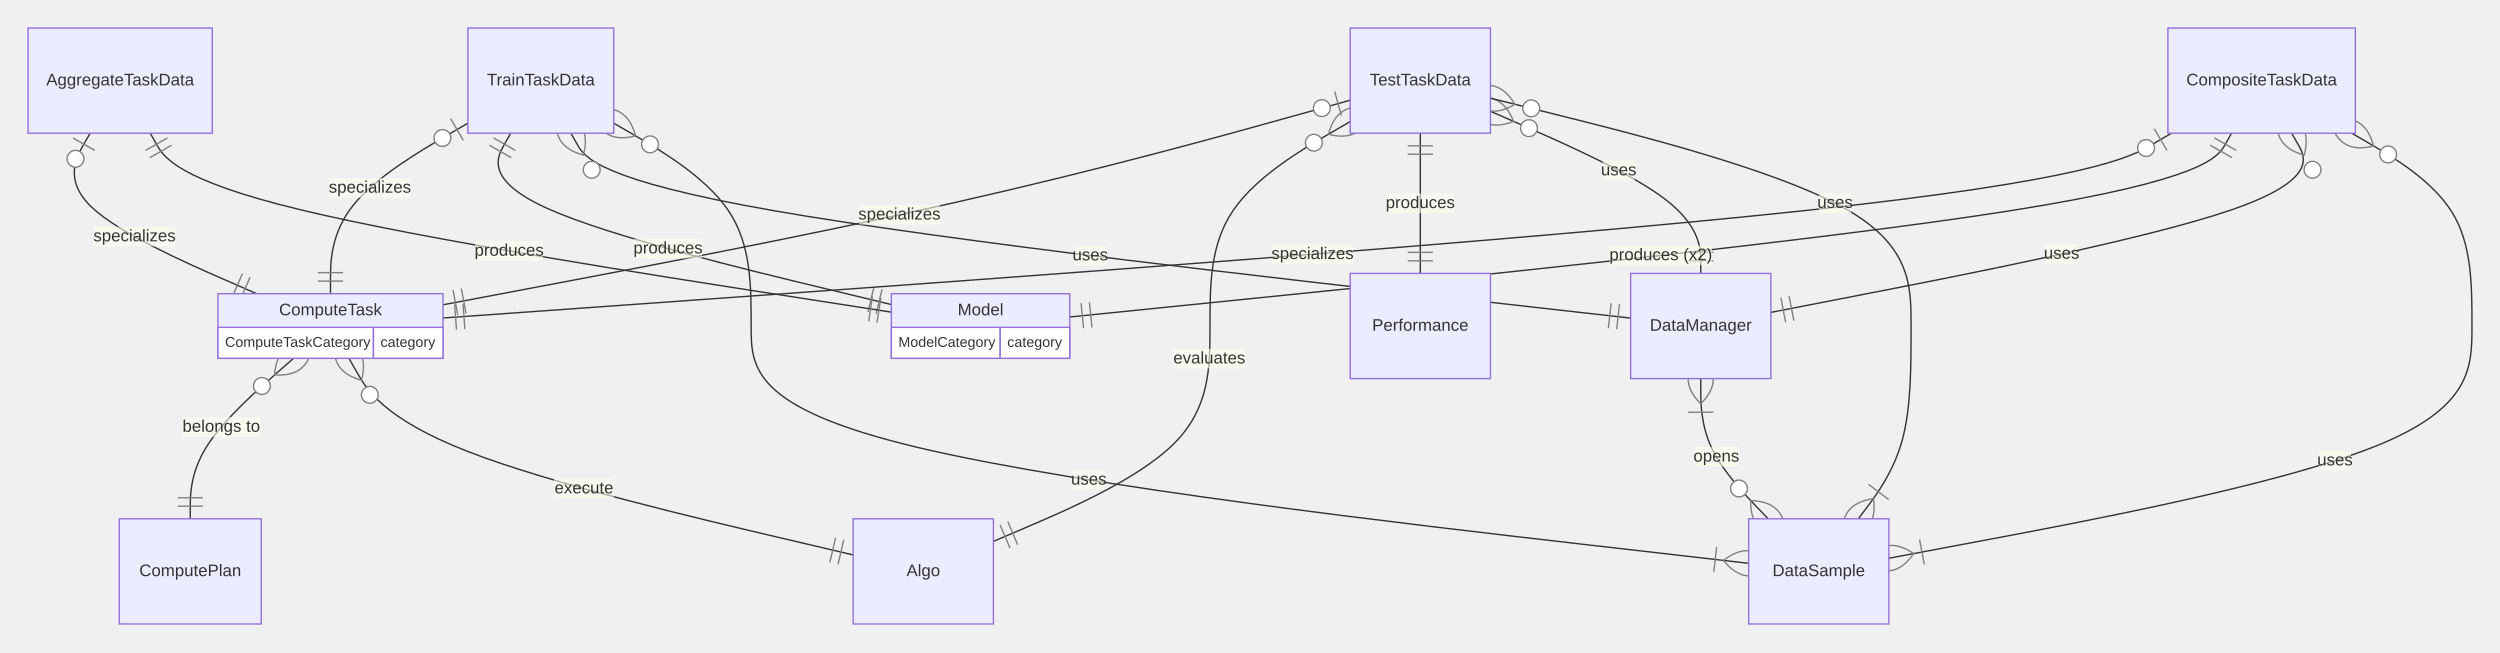
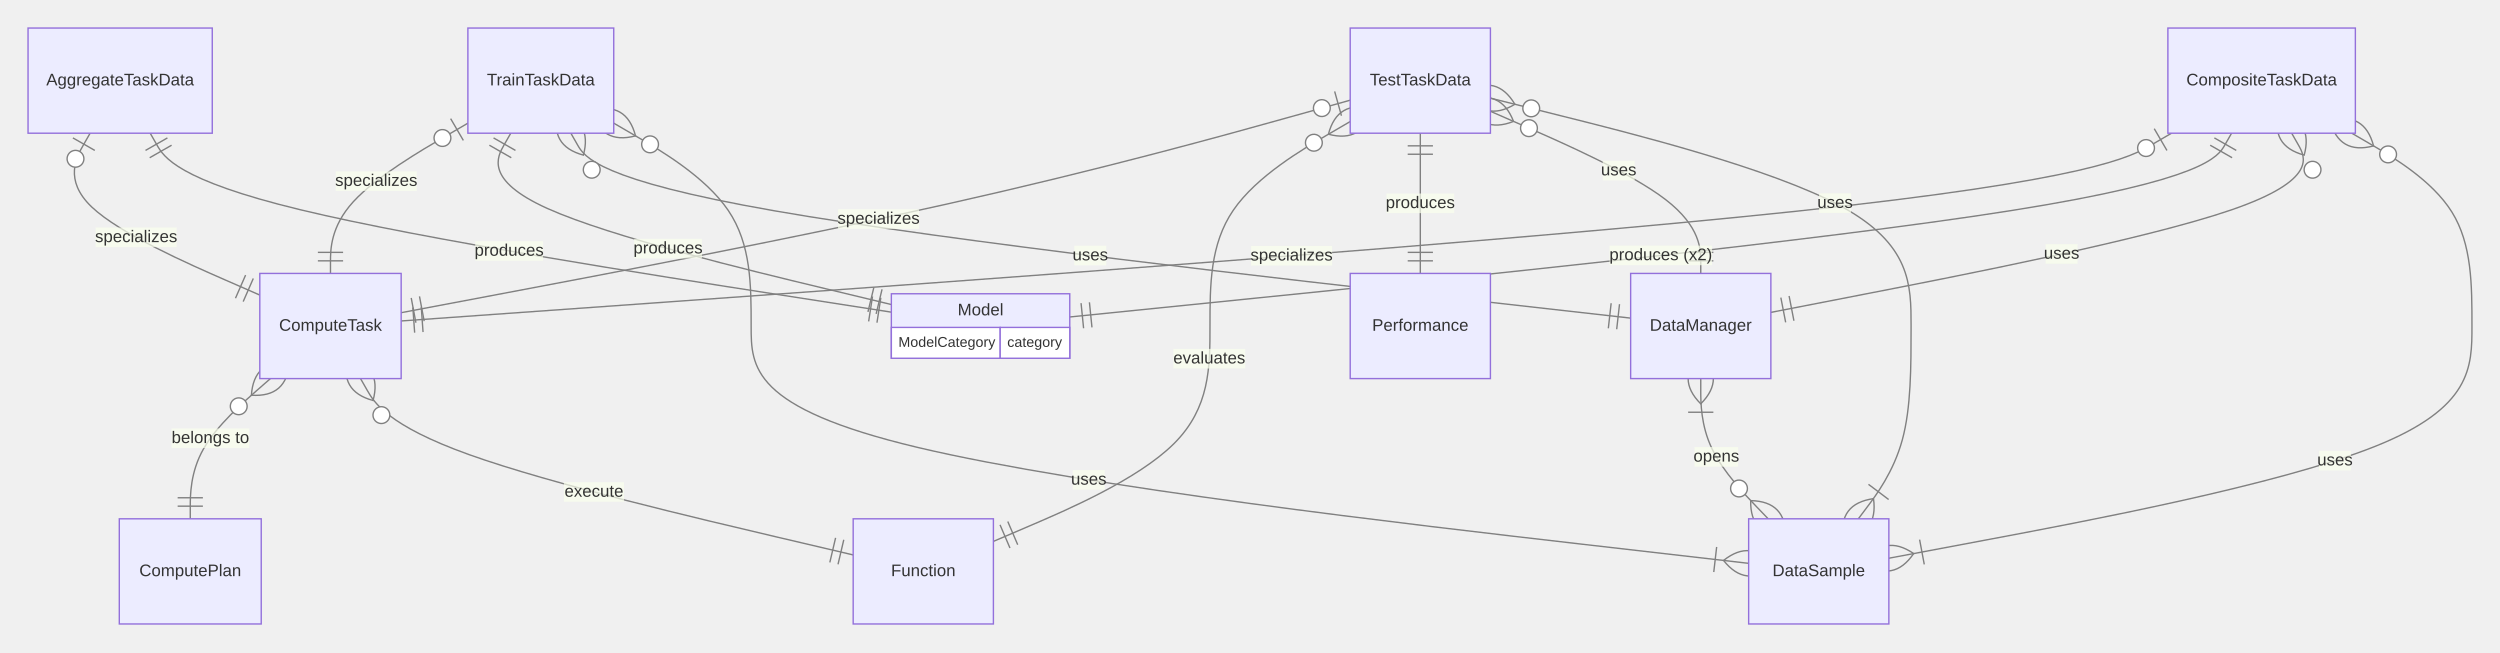
- <svg xmlns="http://www.w3.org/2000/svg" id="mermaid-1663335856541" width="100%" height="465" style="max-width: 1782.93px;" viewBox="0 0 1782.93 465">
-   <style>#mermaid-1663335856541 {font-family:"trebuchet ms",verdana,arial,sans-serif;font-size:16px;fill:#333;}#mermaid-1663335856541 .error-icon{fill:#552222;}#mermaid-1663335856541 .error-text{fill:#552222;stroke:#552222;}#mermaid-1663335856541 .edge-thickness-normal{stroke-width:2px;}#mermaid-1663335856541 .edge-thickness-thick{stroke-width:3.5px;}#mermaid-1663335856541 .edge-pattern-solid{stroke-dasharray:0;}#mermaid-1663335856541 .edge-pattern-dashed{stroke-dasharray:3;}#mermaid-1663335856541 .edge-pattern-dotted{stroke-dasharray:2;}#mermaid-1663335856541 .marker{fill:#333333;stroke:#333333;}#mermaid-1663335856541 .marker.cross{stroke:#333333;}#mermaid-1663335856541 svg{font-family:"trebuchet ms",verdana,arial,sans-serif;font-size:16px;}#mermaid-1663335856541 .entityBox{fill:#ECECFF;stroke:#9370DB;}#mermaid-1663335856541 .attributeBoxOdd{fill:#ffffff;stroke:#9370DB;}#mermaid-1663335856541 .attributeBoxEven{fill:#f2f2f2;stroke:#9370DB;}#mermaid-1663335856541 .relationshipLabelBox{fill:hsl(80, 100%, 96.275%);opacity:0.7;background-color:hsl(80, 100%, 96.275%);}#mermaid-1663335856541 .relationshipLabelBox rect{opacity:0.5;}#mermaid-1663335856541 .relationshipLine{stroke:#333333;}#mermaid-1663335856541 :root{--mermaid-font-family:"trebuchet ms",verdana,arial,sans-serif;}</style>
+ <svg xmlns="http://www.w3.org/2000/svg" aria-roledescription="er" viewBox="0 0 1782.926 465" style="max-width: 1782.926px;" width="100%" id="mermaid-1675761566312">
+   <style>#mermaid-1675761566312{font-family:"trebuchet ms",verdana,arial,sans-serif;font-size:16px;fill:#333;}#mermaid-1675761566312 .error-icon{fill:#552222;}#mermaid-1675761566312 .error-text{fill:#552222;stroke:#552222;}#mermaid-1675761566312 .edge-thickness-normal{stroke-width:2px;}#mermaid-1675761566312 .edge-thickness-thick{stroke-width:3.5px;}#mermaid-1675761566312 .edge-pattern-solid{stroke-dasharray:0;}#mermaid-1675761566312 .edge-pattern-dashed{stroke-dasharray:3;}#mermaid-1675761566312 .edge-pattern-dotted{stroke-dasharray:2;}#mermaid-1675761566312 .marker{fill:#333333;stroke:#333333;}#mermaid-1675761566312 .marker.cross{stroke:#333333;}#mermaid-1675761566312 svg{font-family:"trebuchet ms",verdana,arial,sans-serif;font-size:16px;}#mermaid-1675761566312 .entityBox{fill:#ECECFF;stroke:#9370DB;}#mermaid-1675761566312 .attributeBoxOdd{fill:#ffffff;stroke:#9370DB;}#mermaid-1675761566312 .attributeBoxEven{fill:#f2f2f2;stroke:#9370DB;}#mermaid-1675761566312 .relationshipLabelBox{fill:hsl(80, 100%, 96.275%);opacity:0.7;background-color:hsl(80, 100%, 96.275%);}#mermaid-1675761566312 .relationshipLabelBox rect{opacity:0.5;}#mermaid-1675761566312 .relationshipLine{stroke:#333333;}#mermaid-1675761566312 .entityTitleText{text-anchor:middle;font-size:18px;fill:#333;}#mermaid-1675761566312 :root{--mermaid-font-family:"trebuchet ms",verdana,arial,sans-serif;}</style>
  <g />
  <defs>
-     <marker id="ONLY_ONE_START" refX="0" refY="9" markerWidth="18" markerHeight="18" orient="auto">
-       <path stroke="gray" fill="none" d="M9,0 L9,18 M15,0 L15,18" />
+     <marker orient="auto" markerHeight="18" markerWidth="18" refY="9" refX="0" id="ONLY_ONE_START">
+       <path d="M9,0 L9,18 M15,0 L15,18" fill="none" stroke="gray" />
    </marker>
  </defs>
  <defs>
-     <marker id="ONLY_ONE_END" refX="18" refY="9" markerWidth="18" markerHeight="18" orient="auto">
-       <path stroke="gray" fill="none" d="M3,0 L3,18 M9,0 L9,18" />
+     <marker orient="auto" markerHeight="18" markerWidth="18" refY="9" refX="18" id="ONLY_ONE_END">
+       <path d="M3,0 L3,18 M9,0 L9,18" fill="none" stroke="gray" />
    </marker>
  </defs>
  <defs>
-     <marker id="ZERO_OR_ONE_START" refX="0" refY="9" markerWidth="30" markerHeight="18" orient="auto">
-       <circle stroke="gray" fill="white" cx="21" cy="9" r="6" />
-       <path stroke="gray" fill="none" d="M9,0 L9,18" />
+     <marker orient="auto" markerHeight="18" markerWidth="30" refY="9" refX="0" id="ZERO_OR_ONE_START">
+       <circle r="6" cy="9" cx="21" fill="white" stroke="gray" />
+       <path d="M9,0 L9,18" fill="none" stroke="gray" />
    </marker>
  </defs>
  <defs>
-     <marker id="ZERO_OR_ONE_END" refX="30" refY="9" markerWidth="30" markerHeight="18" orient="auto">
-       <circle stroke="gray" fill="white" cx="9" cy="9" r="6" />
-       <path stroke="gray" fill="none" d="M21,0 L21,18" />
+     <marker orient="auto" markerHeight="18" markerWidth="30" refY="9" refX="30" id="ZERO_OR_ONE_END">
+       <circle r="6" cy="9" cx="9" fill="white" stroke="gray" />
+       <path d="M21,0 L21,18" fill="none" stroke="gray" />
    </marker>
  </defs>
  <defs>
-     <marker id="ONE_OR_MORE_START" refX="18" refY="18" markerWidth="45" markerHeight="36" orient="auto">
-       <path stroke="gray" fill="none" d="M0,18 Q 18,0 36,18 Q 18,36 0,18 M42,9 L42,27" />
+     <marker orient="auto" markerHeight="36" markerWidth="45" refY="18" refX="18" id="ONE_OR_MORE_START">
+       <path d="M0,18 Q 18,0 36,18 Q 18,36 0,18 M42,9 L42,27" fill="none" stroke="gray" />
    </marker>
  </defs>
  <defs>
-     <marker id="ONE_OR_MORE_END" refX="27" refY="18" markerWidth="45" markerHeight="36" orient="auto">
-       <path stroke="gray" fill="none" d="M3,9 L3,27 M9,18 Q27,0 45,18 Q27,36 9,18" />
+     <marker orient="auto" markerHeight="36" markerWidth="45" refY="18" refX="27" id="ONE_OR_MORE_END">
+       <path d="M3,9 L3,27 M9,18 Q27,0 45,18 Q27,36 9,18" fill="none" stroke="gray" />
    </marker>
  </defs>
  <defs>
-     <marker id="ZERO_OR_MORE_START" refX="18" refY="18" markerWidth="57" markerHeight="36" orient="auto">
-       <circle stroke="gray" fill="white" cx="48" cy="18" r="6" />
-       <path stroke="gray" fill="none" d="M0,18 Q18,0 36,18 Q18,36 0,18" />
+     <marker orient="auto" markerHeight="36" markerWidth="57" refY="18" refX="18" id="ZERO_OR_MORE_START">
+       <circle r="6" cy="18" cx="48" fill="white" stroke="gray" />
+       <path d="M0,18 Q18,0 36,18 Q18,36 0,18" fill="none" stroke="gray" />
    </marker>
  </defs>
  <defs>
-     <marker id="ZERO_OR_MORE_END" refX="39" refY="18" markerWidth="57" markerHeight="36" orient="auto">
-       <circle stroke="gray" fill="white" cx="9" cy="18" r="6" />
-       <path stroke="gray" fill="none" d="M21,18 Q39,0 57,18 Q39,36 21,18" />
+     <marker orient="auto" markerHeight="36" markerWidth="57" refY="18" refX="39" id="ZERO_OR_MORE_END">
+       <circle r="6" cy="18" cx="9" fill="white" stroke="gray" />
+       <path d="M21,18 Q39,0 57,18 Q39,36 21,18" fill="none" stroke="gray" />
    </marker>
  </defs>
-   <path class="er relationshipLine" d="M1212.93,270L1212.93,278.333C1212.93,286.667,1212.93,303.333,1220.945,320C1228.959,336.667,1244.989,353.333,1253.004,361.667L1261.019,370" stroke="gray" fill="none" marker-end="url(#ZERO_OR_MORE_END)" marker-start="url(#ONE_OR_MORE_START)" />
-   <path class="er relationshipLine" d="M209.357,255.546L197.08,266.288C184.803,277.031,160.249,298.515,147.972,317.591C135.695,336.667,135.695,353.333,135.695,361.667L135.695,370" stroke="gray" fill="none" marker-end="url(#ONLY_ONE_END)" marker-start="url(#ZERO_OR_MORE_START)" />
-   <path class="er relationshipLine" d="M248.864,255.546L255.003,266.288C261.141,277.031,273.418,298.515,333.352,321.885C393.286,345.255,500.878,370.509,554.673,383.136L608.469,395.764" stroke="gray" fill="none" marker-end="url(#ONLY_ONE_END)" marker-start="url(#ZERO_OR_MORE_START)" />
-   <path class="er relationshipLine" d="M333.688,87.838L317.355,97.365C301.023,106.892,268.359,125.946,252.027,146.215C235.695,166.485,235.695,187.969,235.695,198.712L235.695,209.454" stroke="gray" fill="none" marker-end="url(#ONLY_ONE_END)" marker-start="url(#ZERO_OR_ONE_START)" />
-   <path class="er relationshipLine" d="M364.267,95L359.505,103.333C354.743,111.667,345.219,128.333,390.457,148.699C435.695,169.064,535.695,193.128,585.695,205.159L635.695,217.191" stroke="gray" fill="none" marker-end="url(#ONLY_ONE_END)" marker-start="url(#ONLY_ONE_START)" />
-   <path class="er relationshipLine" d="M407.124,95L411.886,103.333C416.648,111.667,426.172,128.333,552.139,150.312C678.107,172.29,920.518,199.581,1041.724,213.226L1162.93,226.871" stroke="gray" fill="none" marker-end="url(#ONLY_ONE_END)" marker-start="url(#ZERO_OR_MORE_START)" />
-   <path class="er relationshipLine" d="M437.703,87.838L454.035,97.365C470.367,106.892,503.031,125.946,519.363,150.056C535.695,174.167,535.695,203.333,535.695,232.5C535.695,261.667,535.695,290.833,654.26,319.042C772.826,347.251,1009.956,374.503,1128.521,388.128L1247.086,401.754" stroke="gray" fill="none" marker-end="url(#ONE_OR_MORE_END)" marker-start="url(#ZERO_OR_MORE_START)" />
-   <path class="er relationshipLine" d="M962.93,71.45L918.993,83.708C875.057,95.967,787.185,120.483,679.352,144.801C571.518,169.119,443.724,193.238,379.827,205.298L315.93,217.357" stroke="gray" fill="none" marker-end="url(#ONLY_ONE_END)" marker-start="url(#ZERO_OR_ONE_START)" />
-   <path class="er relationshipLine" d="M962.93,86.667L946.263,96.389C929.596,106.111,896.263,125.556,879.596,149.861C862.93,174.167,862.93,203.333,862.93,232.5C862.93,261.667,862.93,290.833,837.186,316.434C811.443,342.034,759.956,364.068,734.212,375.085L708.469,386.102" stroke="gray" fill="none" marker-end="url(#ONLY_ONE_END)" marker-start="url(#ZERO_OR_MORE_START)" />
-   <path class="er relationshipLine" d="M1012.93,95L1012.93,103.333C1012.93,111.667,1012.93,128.333,1012.93,145C1012.93,161.667,1012.93,178.333,1012.93,186.667L1012.93,195" stroke="gray" fill="none" marker-end="url(#ONLY_ONE_END)" marker-start="url(#ONLY_ONE_START)" />
-   <path class="er relationshipLine" d="M1062.93,79.375L1087.93,90.312C1112.93,101.25,1162.93,123.125,1187.93,142.396C1212.93,161.667,1212.93,178.333,1212.93,186.667L1212.93,195" stroke="gray" fill="none" marker-end="url(#ONLY_ONE_END)" marker-start="url(#ZERO_OR_MORE_START)" />
-   <path class="er relationshipLine" d="M1062.93,70L1112.93,82.5C1162.93,95,1262.93,120,1312.93,147.083C1362.93,174.167,1362.93,203.333,1362.93,232.5C1362.93,261.667,1362.93,290.833,1356.659,313.75C1350.388,336.667,1337.846,353.333,1331.576,361.667L1325.305,370" stroke="gray" fill="none" marker-end="url(#ONE_OR_MORE_END)" marker-start="url(#ZERO_OR_MORE_START)" />
-   <path class="er relationshipLine" d="M64.267,95L59.505,103.333C54.743,111.667,45.219,128.333,65.011,147.409C84.803,166.485,133.911,187.969,158.465,198.712L183.019,209.454" stroke="gray" fill="none" marker-end="url(#ONLY_ONE_END)" marker-start="url(#ZERO_OR_ONE_START)" />
-   <path class="er relationshipLine" d="M107.124,95L111.886,103.333C116.648,111.667,126.172,128.333,214.267,149.604C302.362,170.875,469.029,196.749,552.362,209.686L635.695,222.624" stroke="gray" fill="none" marker-end="url(#ONLY_ONE_END)" marker-start="url(#ONLY_ONE_START)" />
-   <path class="er relationshipLine" d="M1548.644,95L1534.358,103.333C1520.073,111.667,1491.501,128.333,1286.049,150.297C1080.596,172.26,698.263,199.52,507.096,213.15L315.93,226.779" stroke="gray" fill="none" marker-end="url(#ONLY_ONE_END)" marker-start="url(#ZERO_OR_ONE_START)" />
-   <path class="er relationshipLine" d="M1591.501,95L1586.739,103.333C1581.977,111.667,1572.453,128.333,1434.358,150.176C1296.263,172.018,1029.596,199.036,896.263,212.545L762.93,226.054" stroke="gray" fill="none" marker-end="url(#ONLY_ONE_END)" marker-start="url(#ONLY_ONE_START)" />
-   <path class="er relationshipLine" d="M1634.358,95L1639.12,103.333C1643.882,111.667,1653.406,128.333,1591.501,149.63C1529.596,170.926,1396.263,196.852,1329.596,209.815L1262.93,222.778" stroke="gray" fill="none" marker-end="url(#ONLY_ONE_END)" marker-start="url(#ZERO_OR_MORE_START)" />
-   <path class="er relationshipLine" d="M1677.215,95L1691.501,103.333C1705.787,111.667,1734.358,128.333,1748.644,151.25C1762.93,174.167,1762.93,203.333,1762.93,232.5C1762.93,261.667,1762.93,290.833,1693.622,318.435C1624.315,346.036,1485.701,372.072,1416.393,385.09L1347.086,398.108" stroke="gray" fill="none" marker-end="url(#ONE_OR_MORE_END)" marker-start="url(#ZERO_OR_MORE_START)" />
-   <g id="DataManager" transform="translate(1162.93,195 )">
-     <rect class="er entityBox" fill="honeydew" fill-opacity="100%" stroke="gray" x="0" y="0" width="100" height="75" />
-     <text class="er entityLabel" id="entity-DataManager" x="0" y="0" dominant-baseline="middle" text-anchor="middle" style="font-family: &quot;trebuchet ms&quot;, verdana, arial, sans-serif;; font-size: 12px" transform="translate(50,37.5)">DataManager</text>
+   <path style="stroke: gray; fill: none;" marker-start="url(#ONE_OR_MORE_START)" marker-end="url(#ZERO_OR_MORE_END)" d="M1212.926,270L1212.926,278.333C1212.926,286.667,1212.926,303.333,1220.94,320C1228.955,336.667,1244.985,353.333,1252.999,361.667L1261.014,370" class="er relationshipLine" />
+   <path style="stroke: gray; fill: none;" marker-start="url(#ZERO_OR_MORE_START)" marker-end="url(#ONLY_ONE_END)" d="M192.834,270L183.31,278.333C173.787,286.667,154.739,303.333,145.215,320C135.691,336.667,135.691,353.333,135.691,361.667L135.691,370" class="er relationshipLine" />
+   <path style="stroke: gray; fill: none;" marker-start="url(#ZERO_OR_MORE_START)" marker-end="url(#ONLY_ONE_END)" d="M257.12,270L261.882,278.333C266.644,286.667,276.168,303.333,334.725,324.294C393.282,345.255,500.872,370.509,554.668,383.136L608.463,395.764" class="er relationshipLine" />
+   <path style="stroke: gray; fill: none;" marker-start="url(#ZERO_OR_ONE_START)" marker-end="url(#ONLY_ONE_END)" d="M333.684,87.838L317.352,97.365C301.02,106.892,268.355,125.946,252.023,143.806C235.691,161.667,235.691,178.333,235.691,186.667L235.691,195" class="er relationshipLine" />
+   <path style="stroke: gray; fill: none;" marker-start="url(#ONLY_ONE_START)" marker-end="url(#ONLY_ONE_END)" d="M364.263,95L359.501,103.333C354.739,111.667,345.215,128.333,390.453,148.699C435.691,169.064,535.691,193.128,585.691,205.159L635.691,217.191" class="er relationshipLine" />
+   <path style="stroke: gray; fill: none;" marker-start="url(#ZERO_OR_MORE_START)" marker-end="url(#ONLY_ONE_END)" d="M407.12,95L411.882,103.333C416.644,111.667,426.168,128.333,552.135,150.312C678.103,172.29,920.514,199.581,1041.72,213.226L1162.926,226.871" class="er relationshipLine" />
+   <path style="stroke: gray; fill: none;" marker-start="url(#ZERO_OR_MORE_START)" marker-end="url(#ONE_OR_MORE_END)" d="M437.699,87.838L454.031,97.365C470.363,106.892,503.027,125.946,519.359,150.056C535.691,174.167,535.691,203.333,535.691,232.5C535.691,261.667,535.691,290.833,654.256,319.042C772.821,347.251,1009.951,374.503,1128.515,388.128L1247.08,401.754" class="er relationshipLine" />
+   <path style="stroke: gray; fill: none;" marker-start="url(#ZERO_OR_ONE_START)" marker-end="url(#ONLY_ONE_END)" d="M962.926,71.45L918.99,83.708C875.053,95.967,787.181,120.483,674.376,145.739C561.572,170.996,423.835,196.991,354.966,209.989L286.098,222.987" class="er relationshipLine" />
+   <path style="stroke: gray; fill: none;" marker-start="url(#ZERO_OR_MORE_START)" marker-end="url(#ONLY_ONE_END)" d="M962.926,86.667L946.259,96.389C929.592,106.111,896.259,125.556,879.592,149.861C862.926,174.167,862.926,203.333,862.926,232.5C862.926,261.667,862.926,290.833,837.182,316.434C811.438,342.034,759.951,364.068,734.207,375.085L708.463,386.102" class="er relationshipLine" />
+   <path style="stroke: gray; fill: none;" marker-start="url(#ONLY_ONE_START)" marker-end="url(#ONLY_ONE_END)" d="M1012.926,95L1012.926,103.333C1012.926,111.667,1012.926,128.333,1012.926,145C1012.926,161.667,1012.926,178.333,1012.926,186.667L1012.926,195" class="er relationshipLine" />
+   <path style="stroke: gray; fill: none;" marker-start="url(#ZERO_OR_MORE_START)" marker-end="url(#ONLY_ONE_END)" d="M1062.926,79.375L1087.926,90.312C1112.926,101.25,1162.926,123.125,1187.926,142.396C1212.926,161.667,1212.926,178.333,1212.926,186.667L1212.926,195" class="er relationshipLine" />
+   <path style="stroke: gray; fill: none;" marker-start="url(#ZERO_OR_MORE_START)" marker-end="url(#ONE_OR_MORE_END)" d="M1062.926,70L1112.926,82.5C1162.926,95,1262.926,120,1312.926,147.083C1362.926,174.167,1362.926,203.333,1362.926,232.5C1362.926,261.667,1362.926,290.833,1356.655,313.75C1350.384,336.667,1337.842,353.333,1331.571,361.667L1325.3,370" class="er relationshipLine" />
+   <path style="stroke: gray; fill: none;" marker-start="url(#ZERO_OR_ONE_START)" marker-end="url(#ONLY_ONE_END)" d="M64.263,95L59.501,103.333C54.739,111.667,45.215,128.333,65.386,147.575C85.556,166.816,135.421,188.632,160.353,199.539L185.285,210.447" class="er relationshipLine" />
+   <path style="stroke: gray; fill: none;" marker-start="url(#ONLY_ONE_START)" marker-end="url(#ONLY_ONE_END)" d="M107.12,95L111.882,103.333C116.644,111.667,126.168,128.333,214.263,149.604C302.358,170.875,469.025,196.749,552.358,209.686L635.691,222.624" class="er relationshipLine" />
+   <path style="stroke: gray; fill: none;" marker-start="url(#ZERO_OR_ONE_START)" marker-end="url(#ONLY_ONE_END)" d="M1548.64,95L1534.354,103.333C1520.069,111.667,1491.497,128.333,1281.073,150.651C1070.65,172.969,678.374,200.937,482.236,214.922L286.098,228.906" class="er relationshipLine" />
+   <path style="stroke: gray; fill: none;" marker-start="url(#ONLY_ONE_START)" marker-end="url(#ONLY_ONE_END)" d="M1591.497,95L1586.735,103.333C1581.973,111.667,1572.45,128.333,1434.354,150.176C1296.259,172.018,1029.592,199.036,896.259,212.545L762.926,226.054" class="er relationshipLine" />
+   <path style="stroke: gray; fill: none;" marker-start="url(#ZERO_OR_MORE_START)" marker-end="url(#ONLY_ONE_END)" d="M1634.354,95L1639.116,103.333C1643.878,111.667,1653.402,128.333,1591.497,149.63C1529.592,170.926,1396.259,196.852,1329.592,209.815L1262.926,222.778" class="er relationshipLine" />
+   <path style="stroke: gray; fill: none;" marker-start="url(#ZERO_OR_MORE_START)" marker-end="url(#ONE_OR_MORE_END)" d="M1677.211,95L1691.497,103.333C1705.783,111.667,1734.354,128.333,1748.64,151.25C1762.926,174.167,1762.926,203.333,1762.926,232.5C1762.926,261.667,1762.926,290.833,1693.618,318.435C1624.311,346.036,1485.695,372.072,1416.388,385.09L1347.08,398.108" class="er relationshipLine" />
+   <g transform="translate(1162.926,195 )" id="entity-DataManager-e179f06a-5e63-4dc3-8a27-215b3956967f">
+     <rect height="75" width="100" y="0" x="0" class="er entityBox" />
+     <text style="dominant-baseline: middle; text-anchor: middle; font-size: 12px;" transform="translate(50,37.5)" y="0" x="0" id="text-entity-DataManager-e179f06a-5e63-4dc3-8a27-215b3956967f" class="er entityLabel">DataManager</text>
  </g>
-   <g id="DataSample" transform="translate(1247.086,370 )">
-     <rect class="er entityBox" fill="honeydew" fill-opacity="100%" stroke="gray" x="0" y="0" width="100" height="75" />
-     <text class="er entityLabel" id="entity-DataSample" x="0" y="0" dominant-baseline="middle" text-anchor="middle" style="font-family: &quot;trebuchet ms&quot;, verdana, arial, sans-serif;; font-size: 12px" transform="translate(50,37.5)">DataSample</text>
+   <g transform="translate(1247.08,370 )" id="entity-DataSample-b9dedeba-09bc-429e-91d9-7e20d9ab822b">
+     <rect height="75" width="100" y="0" x="0" class="er entityBox" />
+     <text style="dominant-baseline: middle; text-anchor: middle; font-size: 12px;" transform="translate(50,37.5)" y="0" x="0" id="text-entity-DataSample-b9dedeba-09bc-429e-91d9-7e20d9ab822b" class="er entityLabel">DataSample</text>
  </g>
-   <g id="ComputeTask" transform="translate(155.4609,209.4541 )">
-     <rect class="er entityBox" fill="honeydew" fill-opacity="100%" stroke="gray" x="0" y="0" width="160.469" height="46.092" />
-     <text class="er entityLabel" id="entity-ComputeTask" x="0" y="0" dominant-baseline="middle" text-anchor="middle" style="font-family: &quot;trebuchet ms&quot;, verdana, arial, sans-serif;; font-size: 12px" transform="translate(80.23438,12)">ComputeTask</text>
-     <rect class="er attributeBoxOdd" fill="honeydew" fill-opacity="100%" stroke="gray" x="0" y="24" width="110.859" height="22.092" />
-     <text class="er entityLabel" id="entity-ComputeTask-attr-1-type" x="0" y="0" dominant-baseline="middle" text-anchor="left" style="font-family: &quot;trebuchet ms&quot;, verdana, arial, sans-serif;; font-size: 10.2px" transform="translate(5,35.0459)">ComputeTaskCategory</text>
-     <rect class="er attributeBoxOdd" fill="honeydew" fill-opacity="100%" stroke="gray" x="110.859" y="24" width="49.609" height="22.092" />
-     <text class="er entityLabel" id="entity-ComputeTask-attr-1-name" x="0" y="0" dominant-baseline="middle" text-anchor="left" style="font-family: &quot;trebuchet ms&quot;, verdana, arial, sans-serif;; font-size: 10.2px" transform="translate(115.8594,35.0459)">category</text>
+   <g transform="translate(185.2852,195 )" id="entity-ComputeTask-f4b9fd57-cc55-4fce-8534-4814545bd667">
+     <rect height="75" width="100.812" y="0" x="0" class="er entityBox" />
+     <text style="dominant-baseline: middle; text-anchor: middle; font-size: 12px;" transform="translate(50.40625,37.5)" y="0" x="0" id="text-entity-ComputeTask-f4b9fd57-cc55-4fce-8534-4814545bd667" class="er entityLabel">ComputeTask</text>
  </g>
-   <g id="ComputePlan" transform="translate(85.08594,370 )">
-     <rect class="er entityBox" fill="honeydew" fill-opacity="100%" stroke="gray" x="0" y="0" width="101.219" height="75" />
-     <text class="er entityLabel" id="entity-ComputePlan" x="0" y="0" dominant-baseline="middle" text-anchor="middle" style="font-family: &quot;trebuchet ms&quot;, verdana, arial, sans-serif;; font-size: 12px" transform="translate(50.60938,37.5)">ComputePlan</text>
+   <g transform="translate(85.08203,370 )" id="entity-ComputePlan-8cc43d1f-2da9-44e7-bbc5-1a9e1a35e8e7">
+     <rect height="75" width="101.219" y="0" x="0" class="er entityBox" />
+     <text style="dominant-baseline: middle; text-anchor: middle; font-size: 12px;" transform="translate(50.60938,37.5)" y="0" x="0" id="text-entity-ComputePlan-8cc43d1f-2da9-44e7-bbc5-1a9e1a35e8e7" class="er entityLabel">ComputePlan</text>
  </g>
-   <g id="Algo" transform="translate(608.4688,370 )">
-     <rect class="er entityBox" fill="honeydew" fill-opacity="100%" stroke="gray" x="0" y="0" width="100" height="75" />
-     <text class="er entityLabel" id="entity-Algo" x="0" y="0" dominant-baseline="middle" text-anchor="middle" style="font-family: &quot;trebuchet ms&quot;, verdana, arial, sans-serif;; font-size: 12px" transform="translate(50,37.5)">Algo</text>
+   <g transform="translate(608.4629,370 )" id="entity-Function-159ea29f-5929-4306-97d6-e4b51f2c7819">
+     <rect height="75" width="100" y="0" x="0" class="er entityBox" />
+     <text style="dominant-baseline: middle; text-anchor: middle; font-size: 12px;" transform="translate(50,37.5)" y="0" x="0" id="text-entity-Function-159ea29f-5929-4306-97d6-e4b51f2c7819" class="er entityLabel">Function</text>
  </g>
-   <g id="TrainTaskData" transform="translate(333.6875,20 )">
-     <rect class="er entityBox" fill="honeydew" fill-opacity="100%" stroke="gray" x="0" y="0" width="104.016" height="75" />
-     <text class="er entityLabel" id="entity-TrainTaskData" x="0" y="0" dominant-baseline="middle" text-anchor="middle" style="font-family: &quot;trebuchet ms&quot;, verdana, arial, sans-serif;; font-size: 12px" transform="translate(52.00781,37.5)">TrainTaskData</text>
+   <g transform="translate(333.6836,20 )" id="entity-TrainTaskData-e62b7586-48c8-46a4-94c5-6ecac29d8260">
+     <rect height="75" width="104.016" y="0" x="0" class="er entityBox" />
+     <text style="dominant-baseline: middle; text-anchor: middle; font-size: 12px;" transform="translate(52.00781,37.5)" y="0" x="0" id="text-entity-TrainTaskData-e62b7586-48c8-46a4-94c5-6ecac29d8260" class="er entityLabel">TrainTaskData</text>
  </g>
-   <g id="Model" transform="translate(635.6953,209.4541 )">
-     <rect class="er entityBox" fill="honeydew" fill-opacity="100%" stroke="gray" x="0" y="0" width="127.234" height="46.092" />
-     <text class="er entityLabel" id="entity-Model" x="0" y="0" dominant-baseline="middle" text-anchor="middle" style="font-family: &quot;trebuchet ms&quot;, verdana, arial, sans-serif;; font-size: 12px" transform="translate(63.61719,12)">Model</text>
-     <rect class="er attributeBoxOdd" fill="honeydew" fill-opacity="100%" stroke="gray" x="0" y="24" width="77.625" height="22.092" />
-     <text class="er entityLabel" id="entity-Model-attr-1-type" x="0" y="0" dominant-baseline="middle" text-anchor="left" style="font-family: &quot;trebuchet ms&quot;, verdana, arial, sans-serif;; font-size: 10.2px" transform="translate(5,35.0459)">ModelCategory</text>
-     <rect class="er attributeBoxOdd" fill="honeydew" fill-opacity="100%" stroke="gray" x="77.625" y="24" width="49.609" height="22.092" />
-     <text class="er entityLabel" id="entity-Model-attr-1-name" x="0" y="0" dominant-baseline="middle" text-anchor="left" style="font-family: &quot;trebuchet ms&quot;, verdana, arial, sans-serif;; font-size: 10.2px" transform="translate(82.625,35.0459)">category</text>
+   <g transform="translate(635.6914,209.5 )" id="entity-Model-8210afd1-1a75-47db-9370-b939f6310afa">
+     <rect height="46" width="127.234" y="0" x="0" class="er entityBox" />
+     <text style="dominant-baseline: middle; text-anchor: middle; font-size: 12px;" transform="translate(63.61719,12)" y="0" x="0" id="text-entity-Model-8210afd1-1a75-47db-9370-b939f6310afa" class="er entityLabel">Model</text>
+     <rect height="22" width="77.625" y="24" x="0" class="er attributeBoxOdd" />
+     <text style="dominant-baseline: middle; font-size: 10.2px;" transform="translate(5,35)" y="0" x="0" id="text-entity-Model-8210afd1-1a75-47db-9370-b939f6310afa-attr-1-type" class="er entityLabel">ModelCategory</text>
+     <rect height="22" width="49.609" y="24" x="77.625" class="er attributeBoxOdd" />
+     <text style="dominant-baseline: middle; font-size: 10.2px;" transform="translate(82.625,35)" y="0" x="0" id="text-entity-Model-8210afd1-1a75-47db-9370-b939f6310afa-attr-1-name" class="er entityLabel">category</text>
  </g>
-   <g id="TestTaskData" transform="translate(962.9297,20 )">
-     <rect class="er entityBox" fill="honeydew" fill-opacity="100%" stroke="gray" x="0" y="0" width="100" height="75" />
-     <text class="er entityLabel" id="entity-TestTaskData" x="0" y="0" dominant-baseline="middle" text-anchor="middle" style="font-family: &quot;trebuchet ms&quot;, verdana, arial, sans-serif;; font-size: 12px" transform="translate(50,37.5)">TestTaskData</text>
+   <g transform="translate(962.9258,20 )" id="entity-TestTaskData-72e89169-0f65-4920-912e-9ec7183024ae">
+     <rect height="75" width="100" y="0" x="0" class="er entityBox" />
+     <text style="dominant-baseline: middle; text-anchor: middle; font-size: 12px;" transform="translate(50,37.5)" y="0" x="0" id="text-entity-TestTaskData-72e89169-0f65-4920-912e-9ec7183024ae" class="er entityLabel">TestTaskData</text>
  </g>
-   <g id="Performance" transform="translate(962.9297,195 )">
-     <rect class="er entityBox" fill="honeydew" fill-opacity="100%" stroke="gray" x="0" y="0" width="100" height="75" />
-     <text class="er entityLabel" id="entity-Performance" x="0" y="0" dominant-baseline="middle" text-anchor="middle" style="font-family: &quot;trebuchet ms&quot;, verdana, arial, sans-serif;; font-size: 12px" transform="translate(50,37.5)">Performance</text>
+   <g transform="translate(962.9258,195 )" id="entity-Performance-b48c122a-e944-40ae-9b56-bd99cddd1065">
+     <rect height="75" width="100" y="0" x="0" class="er entityBox" />
+     <text style="dominant-baseline: middle; text-anchor: middle; font-size: 12px;" transform="translate(50,37.5)" y="0" x="0" id="text-entity-Performance-b48c122a-e944-40ae-9b56-bd99cddd1065" class="er entityLabel">Performance</text>
  </g>
-   <g id="AggregateTaskData" transform="translate(20,20 )">
-     <rect class="er entityBox" fill="honeydew" fill-opacity="100%" stroke="gray" x="0" y="0" width="131.391" height="75" />
-     <text class="er entityLabel" id="entity-AggregateTaskData" x="0" y="0" dominant-baseline="middle" text-anchor="middle" style="font-family: &quot;trebuchet ms&quot;, verdana, arial, sans-serif;; font-size: 12px" transform="translate(65.69531,37.5)">AggregateTaskData</text>
+   <g transform="translate(20,20 )" id="entity-AggregateTaskData-0930bba6-66c2-44e9-824a-d76282da3ab1">
+     <rect height="75" width="131.383" y="0" x="0" class="er entityBox" />
+     <text style="dominant-baseline: middle; text-anchor: middle; font-size: 12px;" transform="translate(65.69141,37.5)" y="0" x="0" id="text-entity-AggregateTaskData-0930bba6-66c2-44e9-824a-d76282da3ab1" class="er entityLabel">AggregateTaskData</text>
  </g>
-   <g id="CompositeTaskData" transform="translate(1546.078,20 )">
-     <rect class="er entityBox" fill="honeydew" fill-opacity="100%" stroke="gray" x="0" y="0" width="133.703" height="75" />
-     <text class="er entityLabel" id="entity-CompositeTaskData" x="0" y="0" dominant-baseline="middle" text-anchor="middle" style="font-family: &quot;trebuchet ms&quot;, verdana, arial, sans-serif;; font-size: 12px" transform="translate(66.85156,37.5)">CompositeTaskData</text>
+   <g transform="translate(1546.074,20 )" id="entity-CompositeTaskData-6d078d16-9d4b-49d9-b1fa-fb2ce5d2aef8">
+     <rect height="75" width="133.703" y="0" x="0" class="er entityBox" />
+     <text style="dominant-baseline: middle; text-anchor: middle; font-size: 12px;" transform="translate(66.85156,37.5)" y="0" x="0" id="text-entity-CompositeTaskData-6d078d16-9d4b-49d9-b1fa-fb2ce5d2aef8" class="er entityLabel">CompositeTaskData</text>
  </g>
-   <rect class="er relationshipLabelBox" x="1208.504" y="318.819" width="31.094" height="14" fill="white" fill-opacity="85%" />
-   <text class="er relationshipLabel" id="rel1" x="1224.051" y="325.819" text-anchor="middle" dominant-baseline="middle" style="font-family: &quot;trebuchet ms&quot;, verdana, arial, sans-serif;; font-size: 12px">opens</text>
-   <rect class="er relationshipLabelBox" x="130.085" y="297.529" width="55.469" height="14" fill="white" fill-opacity="85%" />
-   <text class="er relationshipLabel" id="rel2" x="157.819" y="304.529" text-anchor="middle" dominant-baseline="middle" style="font-family: &quot;trebuchet ms&quot;, verdana, arial, sans-serif;; font-size: 12px">belongs to</text>
-   <rect class="er relationshipLabelBox" x="395.04" y="341.473" width="42.906" height="14" fill="white" fill-opacity="85%" />
-   <text class="er relationshipLabel" id="rel3" x="416.493" y="348.473" text-anchor="middle" dominant-baseline="middle" style="font-family: &quot;trebuchet ms&quot;, verdana, arial, sans-serif;; font-size: 12px">execute</text>
-   <rect class="er relationshipLabelBox" x="234.893" y="127.013" width="57.828" height="14" fill="white" fill-opacity="85%" />
-   <text class="er relationshipLabel" id="rel4" x="263.807" y="134.013" text-anchor="middle" dominant-baseline="middle" style="font-family: &quot;trebuchet ms&quot;, verdana, arial, sans-serif;; font-size: 12px">specializes</text>
-   <rect class="er relationshipLabelBox" x="452.245" y="170.335" width="48.375" height="14" fill="white" fill-opacity="85%" />
-   <text class="er relationshipLabel" id="rel5" x="476.433" y="177.335" text-anchor="middle" dominant-baseline="middle" style="font-family: &quot;trebuchet ms&quot;, verdana, arial, sans-serif;; font-size: 12px">produces</text>
-   <rect class="er relationshipLabelBox" x="766.147" y="175.267" width="22.828" height="14" fill="white" fill-opacity="85%" />
-   <text class="er relationshipLabel" id="rel6" x="777.561" y="182.267" text-anchor="middle" dominant-baseline="middle" style="font-family: &quot;trebuchet ms&quot;, verdana, arial, sans-serif;; font-size: 12px">uses</text>
-   <rect class="er relationshipLabelBox" x="765.059" y="335.224" width="22.828" height="14" fill="white" fill-opacity="85%" />
-   <text class="er relationshipLabel" id="rel7" x="776.473" y="342.224" text-anchor="middle" dominant-baseline="middle" style="font-family: &quot;trebuchet ms&quot;, verdana, arial, sans-serif;; font-size: 12px">uses</text>
-   <rect class="er relationshipLabelBox" x="612.519" y="146.175" width="57.828" height="14" fill="white" fill-opacity="85%" />
-   <text class="er relationshipLabel" id="rel8" x="641.433" y="153.175" text-anchor="middle" dominant-baseline="middle" style="font-family: &quot;trebuchet ms&quot;, verdana, arial, sans-serif;; font-size: 12px">specializes</text>
-   <rect class="er relationshipLabelBox" x="836.79" y="248.804" width="51.297" height="14" fill="white" fill-opacity="85%" />
-   <text class="er relationshipLabel" id="rel9" x="862.439" y="255.804" text-anchor="middle" dominant-baseline="middle" style="font-family: &quot;trebuchet ms&quot;, verdana, arial, sans-serif;; font-size: 12px">evaluates</text>
-   <rect class="er relationshipLabelBox" x="988.742" y="138" width="48.375" height="14" fill="white" fill-opacity="85%" />
-   <text class="er relationshipLabel" id="rel10" x="1012.93" y="145" text-anchor="middle" dominant-baseline="middle" style="font-family: &quot;trebuchet ms&quot;, verdana, arial, sans-serif;; font-size: 12px">produces</text>
-   <rect class="er relationshipLabelBox" x="1142.981" y="114.658" width="22.828" height="14" fill="white" fill-opacity="85%" />
-   <text class="er relationshipLabel" id="rel11" x="1154.395" y="121.658" text-anchor="middle" dominant-baseline="middle" style="font-family: &quot;trebuchet ms&quot;, verdana, arial, sans-serif;; font-size: 12px">uses</text>
-   <rect class="er relationshipLabelBox" x="1297.3" y="137.866" width="22.828" height="14" fill="white" fill-opacity="85%" />
-   <text class="er relationshipLabel" id="rel12" x="1308.714" y="144.866" text-anchor="middle" dominant-baseline="middle" style="font-family: &quot;trebuchet ms&quot;, verdana, arial, sans-serif;; font-size: 12px">uses</text>
-   <rect class="er relationshipLabelBox" x="67.014" y="161.702" width="57.828" height="14" fill="white" fill-opacity="85%" />
-   <text class="er relationshipLabel" id="rel13" x="95.928" y="168.702" text-anchor="middle" dominant-baseline="middle" style="font-family: &quot;trebuchet ms&quot;, verdana, arial, sans-serif;; font-size: 12px">specializes</text>
-   <rect class="er relationshipLabelBox" x="338.916" y="171.984" width="48.375" height="14" fill="white" fill-opacity="85%" />
-   <text class="er relationshipLabel" id="rel14" x="363.103" y="178.984" text-anchor="middle" dominant-baseline="middle" style="font-family: &quot;trebuchet ms&quot;, verdana, arial, sans-serif;; font-size: 12px">produces</text>
-   <rect class="er relationshipLabelBox" x="907.122" y="174.337" width="57.828" height="14" fill="white" fill-opacity="85%" />
-   <text class="er relationshipLabel" id="rel15" x="936.036" y="181.337" text-anchor="middle" dominant-baseline="middle" style="font-family: &quot;trebuchet ms&quot;, verdana, arial, sans-serif;; font-size: 12px">specializes</text>
-   <rect class="er relationshipLabelBox" x="1147.888" y="175.146" width="73.109" height="14" fill="white" fill-opacity="85%" />
-   <text class="er relationshipLabel" id="rel16" x="1184.443" y="182.146" text-anchor="middle" dominant-baseline="middle" style="font-family: &quot;trebuchet ms&quot;, verdana, arial, sans-serif;; font-size: 12px">produces (x2)</text>
-   <rect class="er relationshipLabelBox" x="1458.863" y="174.106" width="22.828" height="14" fill="white" fill-opacity="85%" />
-   <text class="er relationshipLabel" id="rel17" x="1470.277" y="181.106" text-anchor="middle" dominant-baseline="middle" style="font-family: &quot;trebuchet ms&quot;, verdana, arial, sans-serif;; font-size: 12px">uses</text>
-   <rect class="er relationshipLabelBox" x="1653.822" y="321.502" width="22.828" height="14" fill="white" fill-opacity="85%" />
-   <text class="er relationshipLabel" id="rel18" x="1665.236" y="328.502" text-anchor="middle" dominant-baseline="middle" style="font-family: &quot;trebuchet ms&quot;, verdana, arial, sans-serif;; font-size: 12px">uses</text>
+   <rect height="14" width="31.086" y="318.819" x="1208.504" class="er relationshipLabelBox" />
+   <text style="text-anchor: middle; dominant-baseline: middle; font-size: 12px;" y="325.819" x="1224.047" id="rel1" class="er relationshipLabel">opens</text>
+   <rect height="14" width="55.461" y="305.565" x="122.323" class="er relationshipLabelBox" />
+   <text style="text-anchor: middle; dominant-baseline: middle; font-size: 12px;" y="312.565" x="150.053" id="rel2" class="er relationshipLabel">belongs to</text>
+   <rect height="14" width="42.906" y="343.863" x="402.143" class="er relationshipLabelBox" />
+   <text style="text-anchor: middle; dominant-baseline: middle; font-size: 12px;" y="350.863" x="423.596" id="rel3" class="er relationshipLabel">execute</text>
+   <rect height="14" width="57.82" y="122.17" x="239.424" class="er relationshipLabelBox" />
+   <text style="text-anchor: middle; dominant-baseline: middle; font-size: 12px;" y="129.17" x="268.335" id="rel4" class="er relationshipLabel">specializes</text>
+   <rect height="14" width="48.375" y="170.335" x="452.241" class="er relationshipLabelBox" />
+   <text style="text-anchor: middle; dominant-baseline: middle; font-size: 12px;" y="177.335" x="476.429" id="rel5" class="er relationshipLabel">produces</text>
+   <rect height="14" width="22.82" y="175.267" x="766.147" class="er relationshipLabelBox" />
+   <text style="text-anchor: middle; dominant-baseline: middle; font-size: 12px;" y="182.267" x="777.557" id="rel6" class="er relationshipLabel">uses</text>
+   <rect height="14" width="22.82" y="335.223" x="765.057" class="er relationshipLabelBox" />
+   <text style="text-anchor: middle; dominant-baseline: middle; font-size: 12px;" y="342.223" x="776.468" id="rel7" class="er relationshipLabel">uses</text>
+   <rect height="14" width="57.82" y="149.19" x="597.642" class="er relationshipLabelBox" />
+   <text style="text-anchor: middle; dominant-baseline: middle; font-size: 12px;" y="156.19" x="626.552" id="rel8" class="er relationshipLabel">specializes</text>
+   <rect height="14" width="51.289" y="248.805" x="836.79" class="er relationshipLabelBox" />
+   <text style="text-anchor: middle; dominant-baseline: middle; font-size: 12px;" y="255.805" x="862.435" id="rel9" class="er relationshipLabel">evaluates</text>
+   <rect height="14" width="48.375" y="138" x="988.738" class="er relationshipLabelBox" />
+   <text style="text-anchor: middle; dominant-baseline: middle; font-size: 12px;" y="145" x="1012.926" id="rel10" class="er relationshipLabel">produces</text>
+   <rect height="14" width="22.82" y="114.658" x="1142.981" class="er relationshipLabelBox" />
+   <text style="text-anchor: middle; dominant-baseline: middle; font-size: 12px;" y="121.658" x="1154.391" id="rel11" class="er relationshipLabel">uses</text>
+   <rect height="14" width="22.82" y="137.866" x="1297.3" class="er relationshipLabelBox" />
+   <text style="text-anchor: middle; dominant-baseline: middle; font-size: 12px;" y="144.866" x="1308.71" id="rel12" class="er relationshipLabel">uses</text>
+   <rect height="14" width="57.82" y="162.254" x="68.199" class="er relationshipLabelBox" />
+   <text style="text-anchor: middle; dominant-baseline: middle; font-size: 12px;" y="169.254" x="97.109" id="rel13" class="er relationshipLabel">specializes</text>
+   <rect height="14" width="48.375" y="171.984" x="338.912" class="er relationshipLabelBox" />
+   <text style="text-anchor: middle; dominant-baseline: middle; font-size: 12px;" y="178.984" x="363.099" id="rel14" class="er relationshipLabel">produces</text>
+   <rect height="14" width="57.82" y="175.41" x="892.194" class="er relationshipLabelBox" />
+   <text style="text-anchor: middle; dominant-baseline: middle; font-size: 12px;" y="182.41" x="921.104" id="rel15" class="er relationshipLabel">specializes</text>
+   <rect height="14.008" width="73.109" y="175.142" x="1147.884" class="er relationshipLabelBox" />
+   <text style="text-anchor: middle; dominant-baseline: middle; font-size: 12px;" y="182.146" x="1184.439" id="rel16" class="er relationshipLabel">produces (x2)</text>
+   <rect height="14" width="22.82" y="174.106" x="1458.863" class="er relationshipLabelBox" />
+   <text style="text-anchor: middle; dominant-baseline: middle; font-size: 12px;" y="181.106" x="1470.273" id="rel17" class="er relationshipLabel">uses</text>
+   <rect height="14" width="22.82" y="321.503" x="1653.821" class="er relationshipLabelBox" />
+   <text style="text-anchor: middle; dominant-baseline: middle; font-size: 12px;" y="328.503" x="1665.231" id="rel18" class="er relationshipLabel">uses</text>
</svg>
